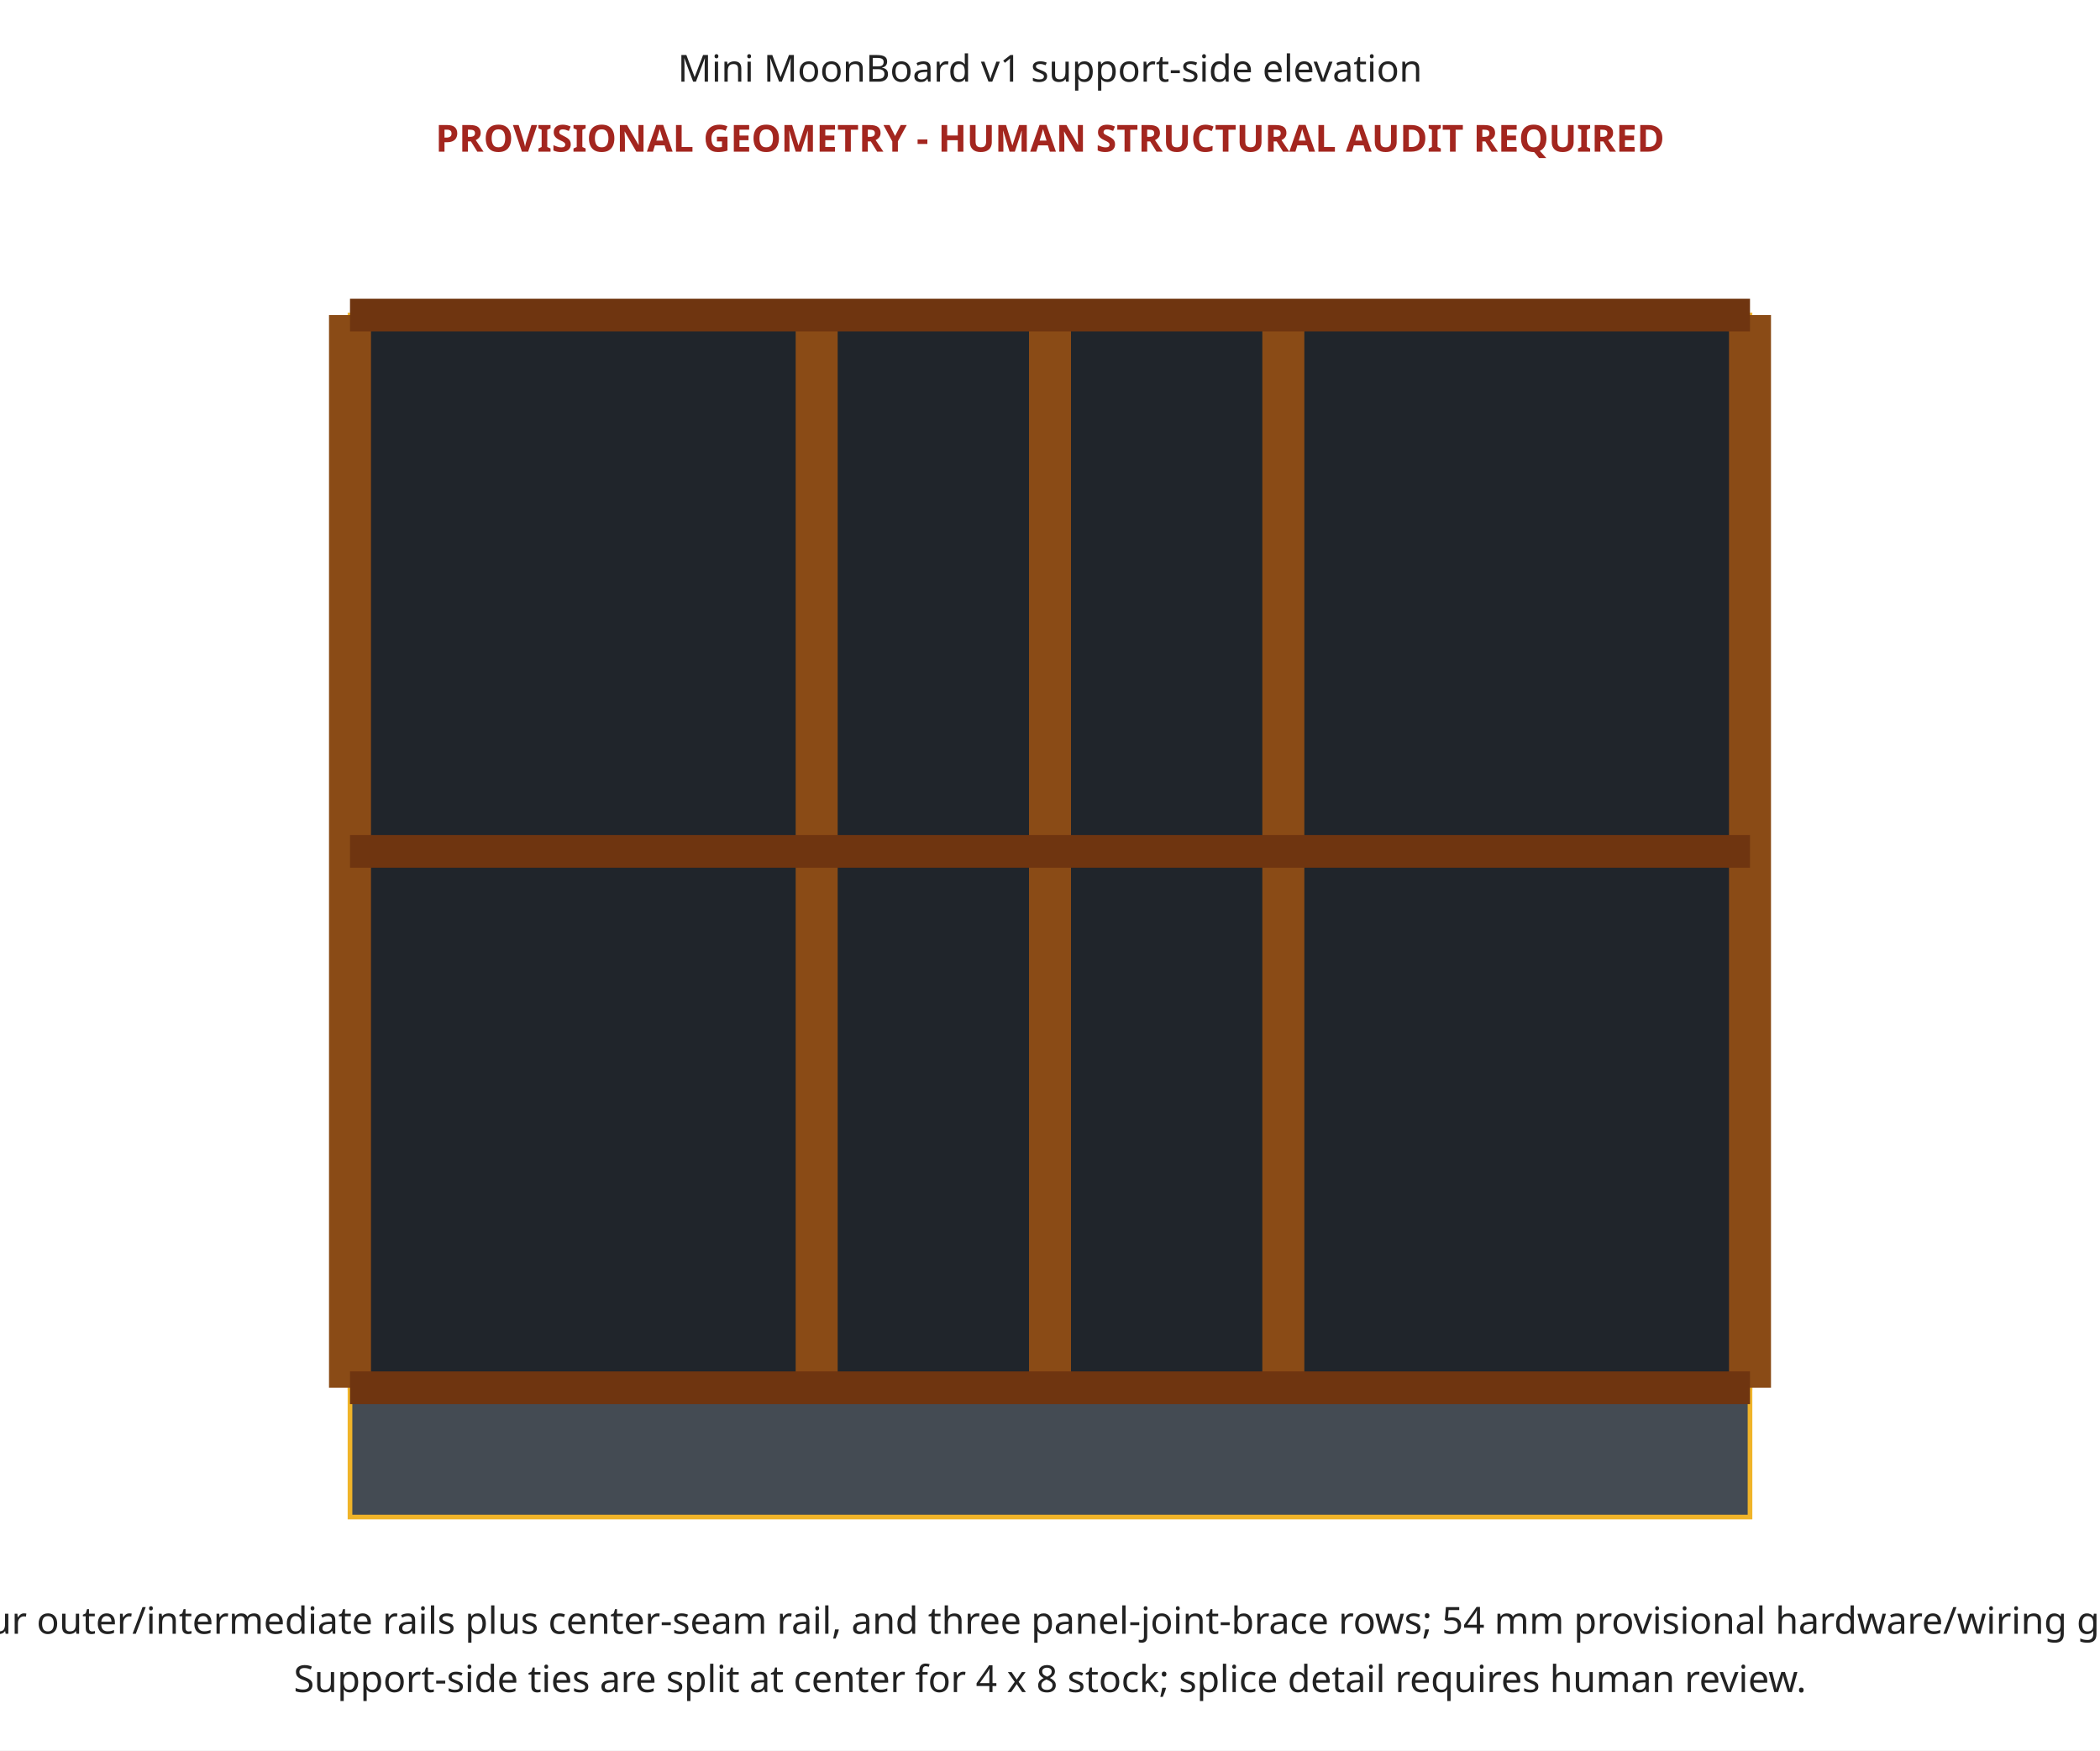
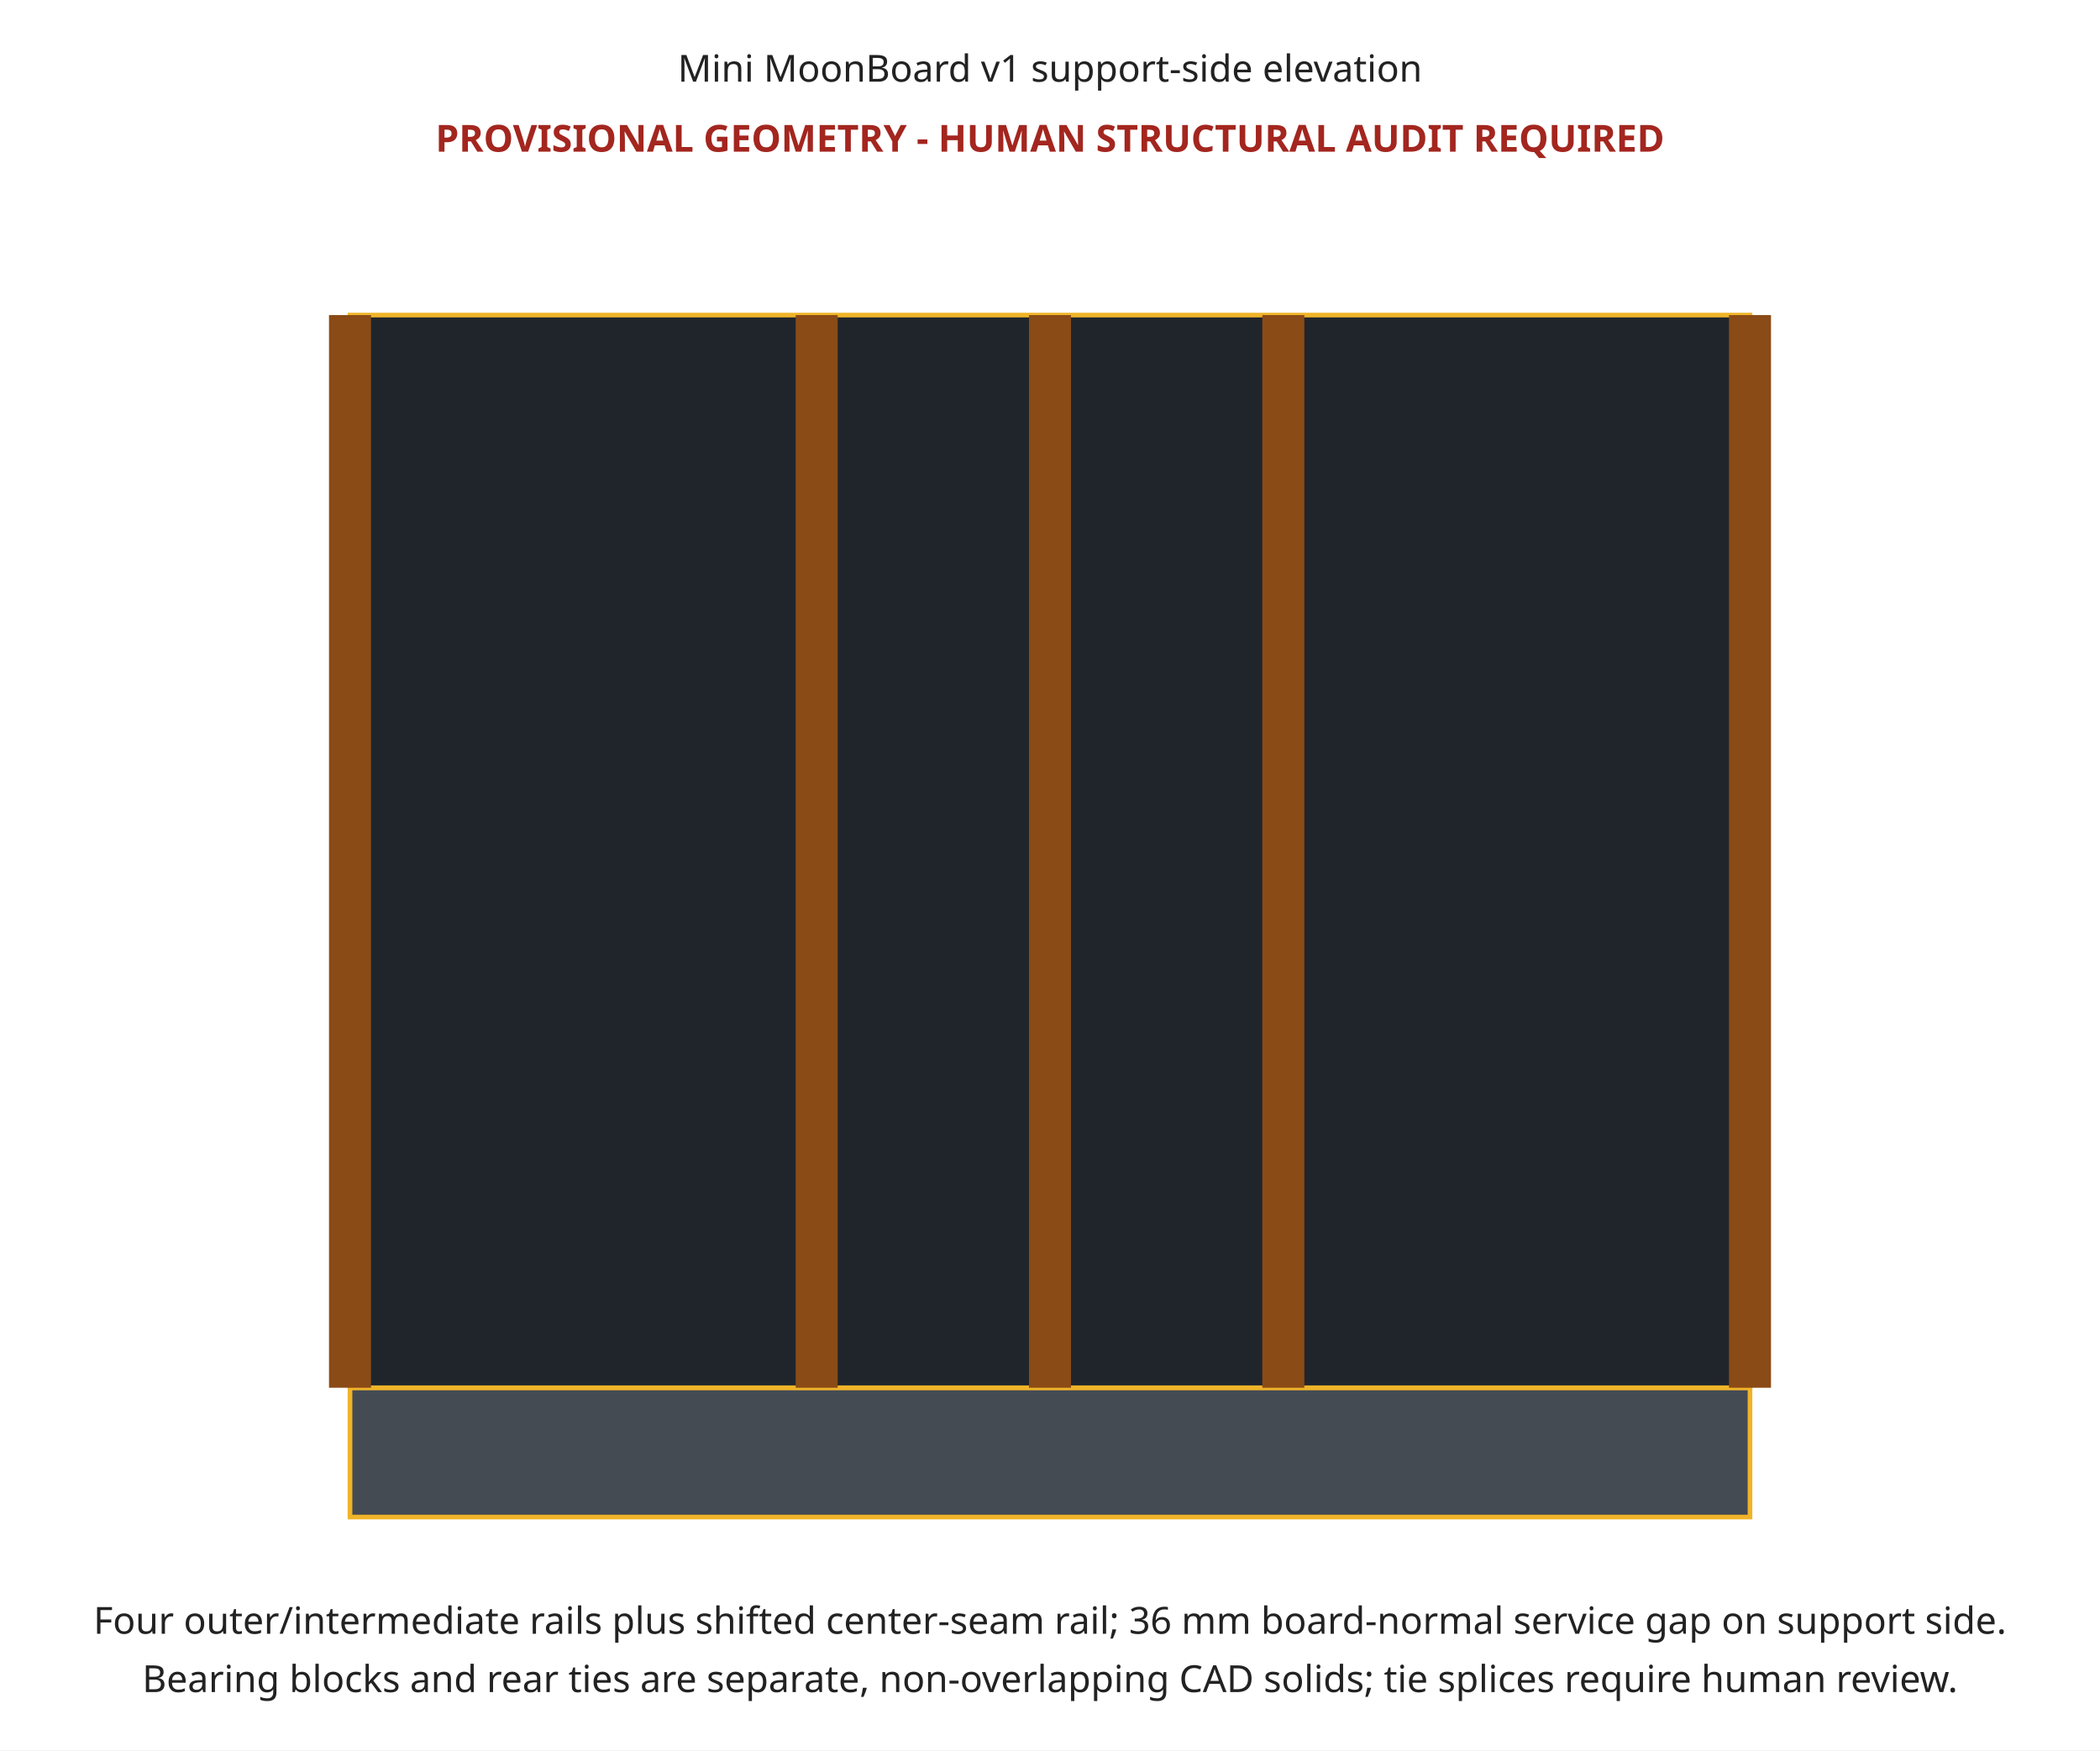
<svg xmlns="http://www.w3.org/2000/svg" width="900" height="750" viewBox="0 0 900 750" data-units="mm">
  <defs>
    <marker id="arrow" markerWidth="8" markerHeight="8" refX="4" refY="4" orient="auto-start-reverse">
      <path d="M 0 0 L 8 4 L 0 8 z" fill="#333" />
    </marker>
  </defs>
  <style>
    .panel { fill: #20252b; stroke: #f0b429; stroke-width: 2; }
    .kicker { fill: #444b53; stroke: #f0b429; stroke-width: 2; }
    .seam { stroke: #aaa; stroke-width: 1.5; }
    .dim { stroke: #333; stroke-width: 1.5; marker-start: url(#arrow); marker-end: url(#arrow); }
    .rail { stroke: #8a4b16; stroke-width: 18; }
-     .brace { stroke: #6f3510; stroke-width: 14; }
    .guide { stroke: #777; stroke-width: 1; stroke-dasharray: 5 5; }
    text { fill: #222; font: 16px sans-serif; }
    .on-dark { fill: white; }
    .warning { fill: #a3261f; font-weight: bold; }
  </style>
  <rect width="900" height="750" fill="white" />
  <text x="450" y="35" text-anchor="middle" font-size="24">Mini MoonBoard v1 support-side elevation</text>
  <text class="warning" x="450" y="65" text-anchor="middle">PROVISIONAL GEOMETRY - HUMAN STRUCTURAL AUDIT REQUIRED</text>
  <rect class="kicker" x="150.0" y="594.6" width="600.0" height="55.4" />
  <rect class="panel" x="150.0" y="135.0" width="600.0" height="459.6" />
  <line class="rail" x1="150.0" y1="135.0" x2="150.0" y2="594.6" />
  <line class="rail" x1="350.0" y1="135.0" x2="350.0" y2="594.6" />
  <line class="rail" x1="450.0" y1="135.0" x2="450.0" y2="594.6" />
  <line class="rail" x1="550.0" y1="135.0" x2="550.0" y2="594.6" />
  <line class="rail" x1="750.0" y1="135.0" x2="750.0" y2="594.6" />
-   <line class="brace" x1="150.0" y1="594.6" x2="750.0" y2="594.6" />
-   <line class="brace" x1="150.0" y1="364.8" x2="750.0" y2="364.8" />
-   <line class="brace" x1="150.0" y1="135.0" x2="750.0" y2="135.0" />
-   <text x="450" y="700" text-anchor="middle">Four outer/intermediate rails plus center-seam rail, and three panel-joint-brace rows; 54 mm provisional hardware/wiring gap.</text>
-   <text x="450" y="725" text-anchor="middle">Support-side ties are split at center for 4 x 8 stock; splice detail requires human review.</text>
+   <text x="450" y="700" text-anchor="middle">Four outer/intermediate rails plus shifted center-seam rail; 36 mm board-normal service gap on support side.</text>
+   <text x="450" y="725" text-anchor="middle">Bearing blocks and rear ties are separate, non-overlapping CAD solids; tie splices require human review.</text>
</svg>
